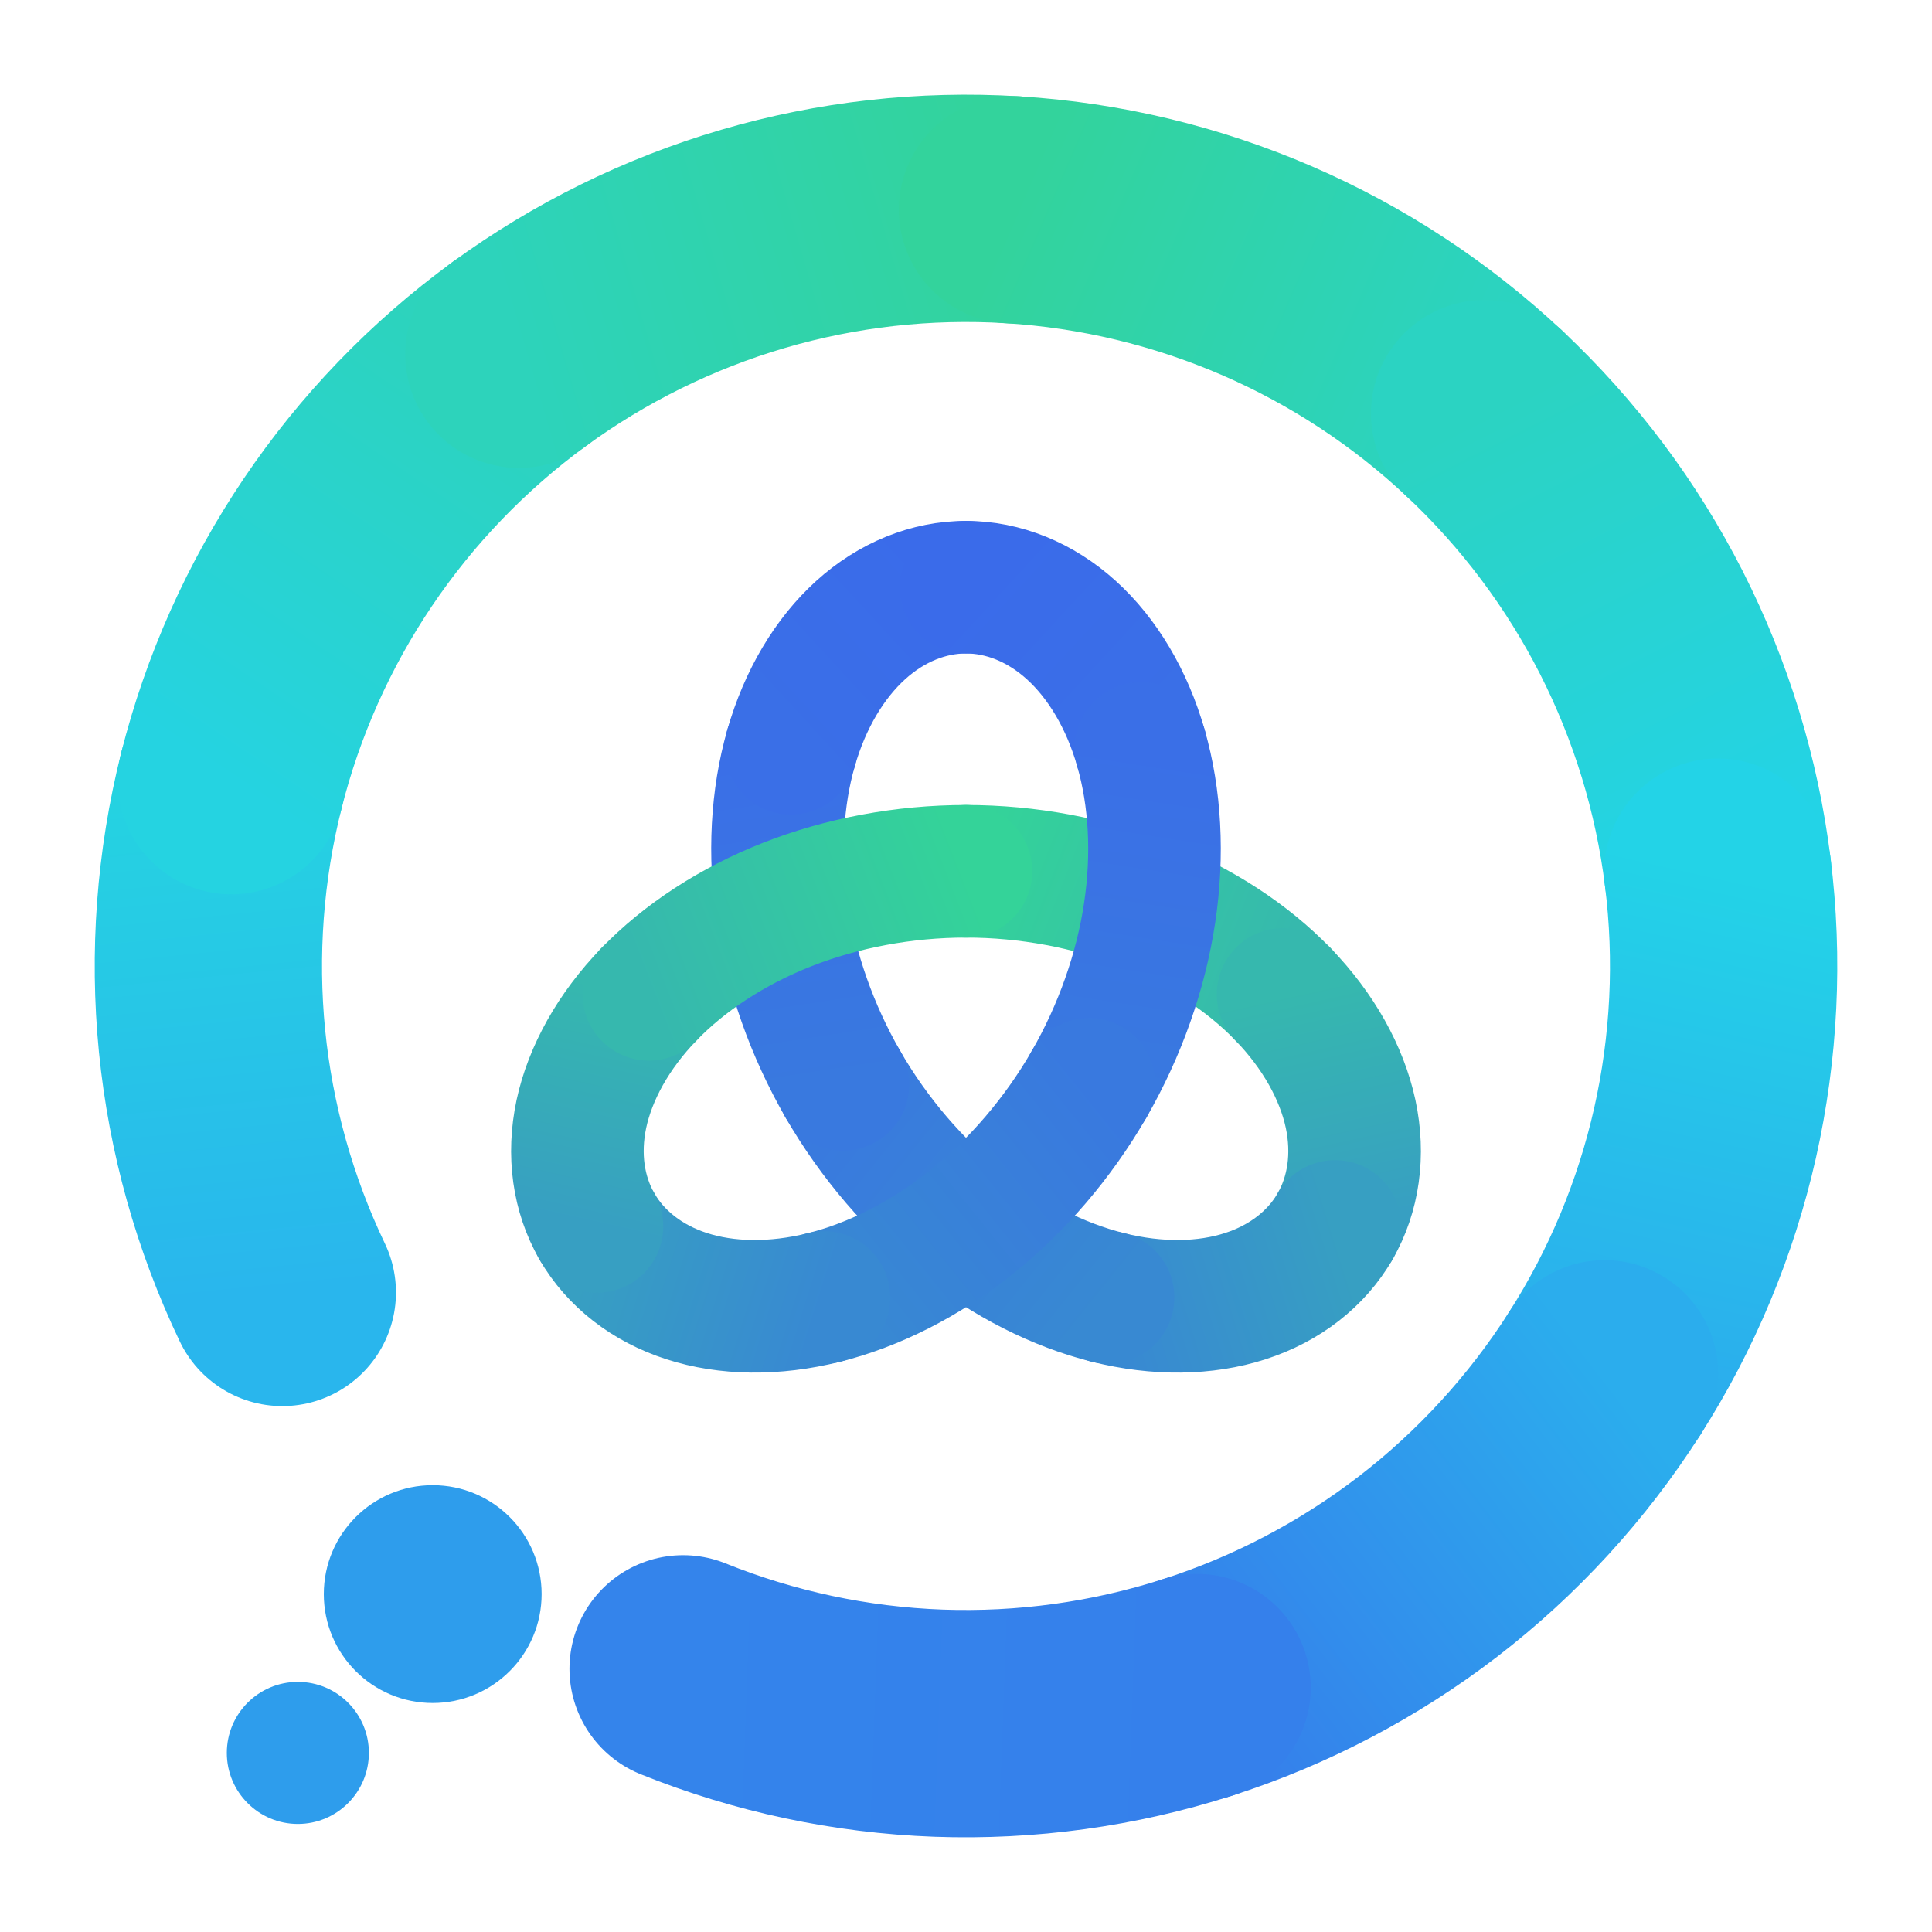
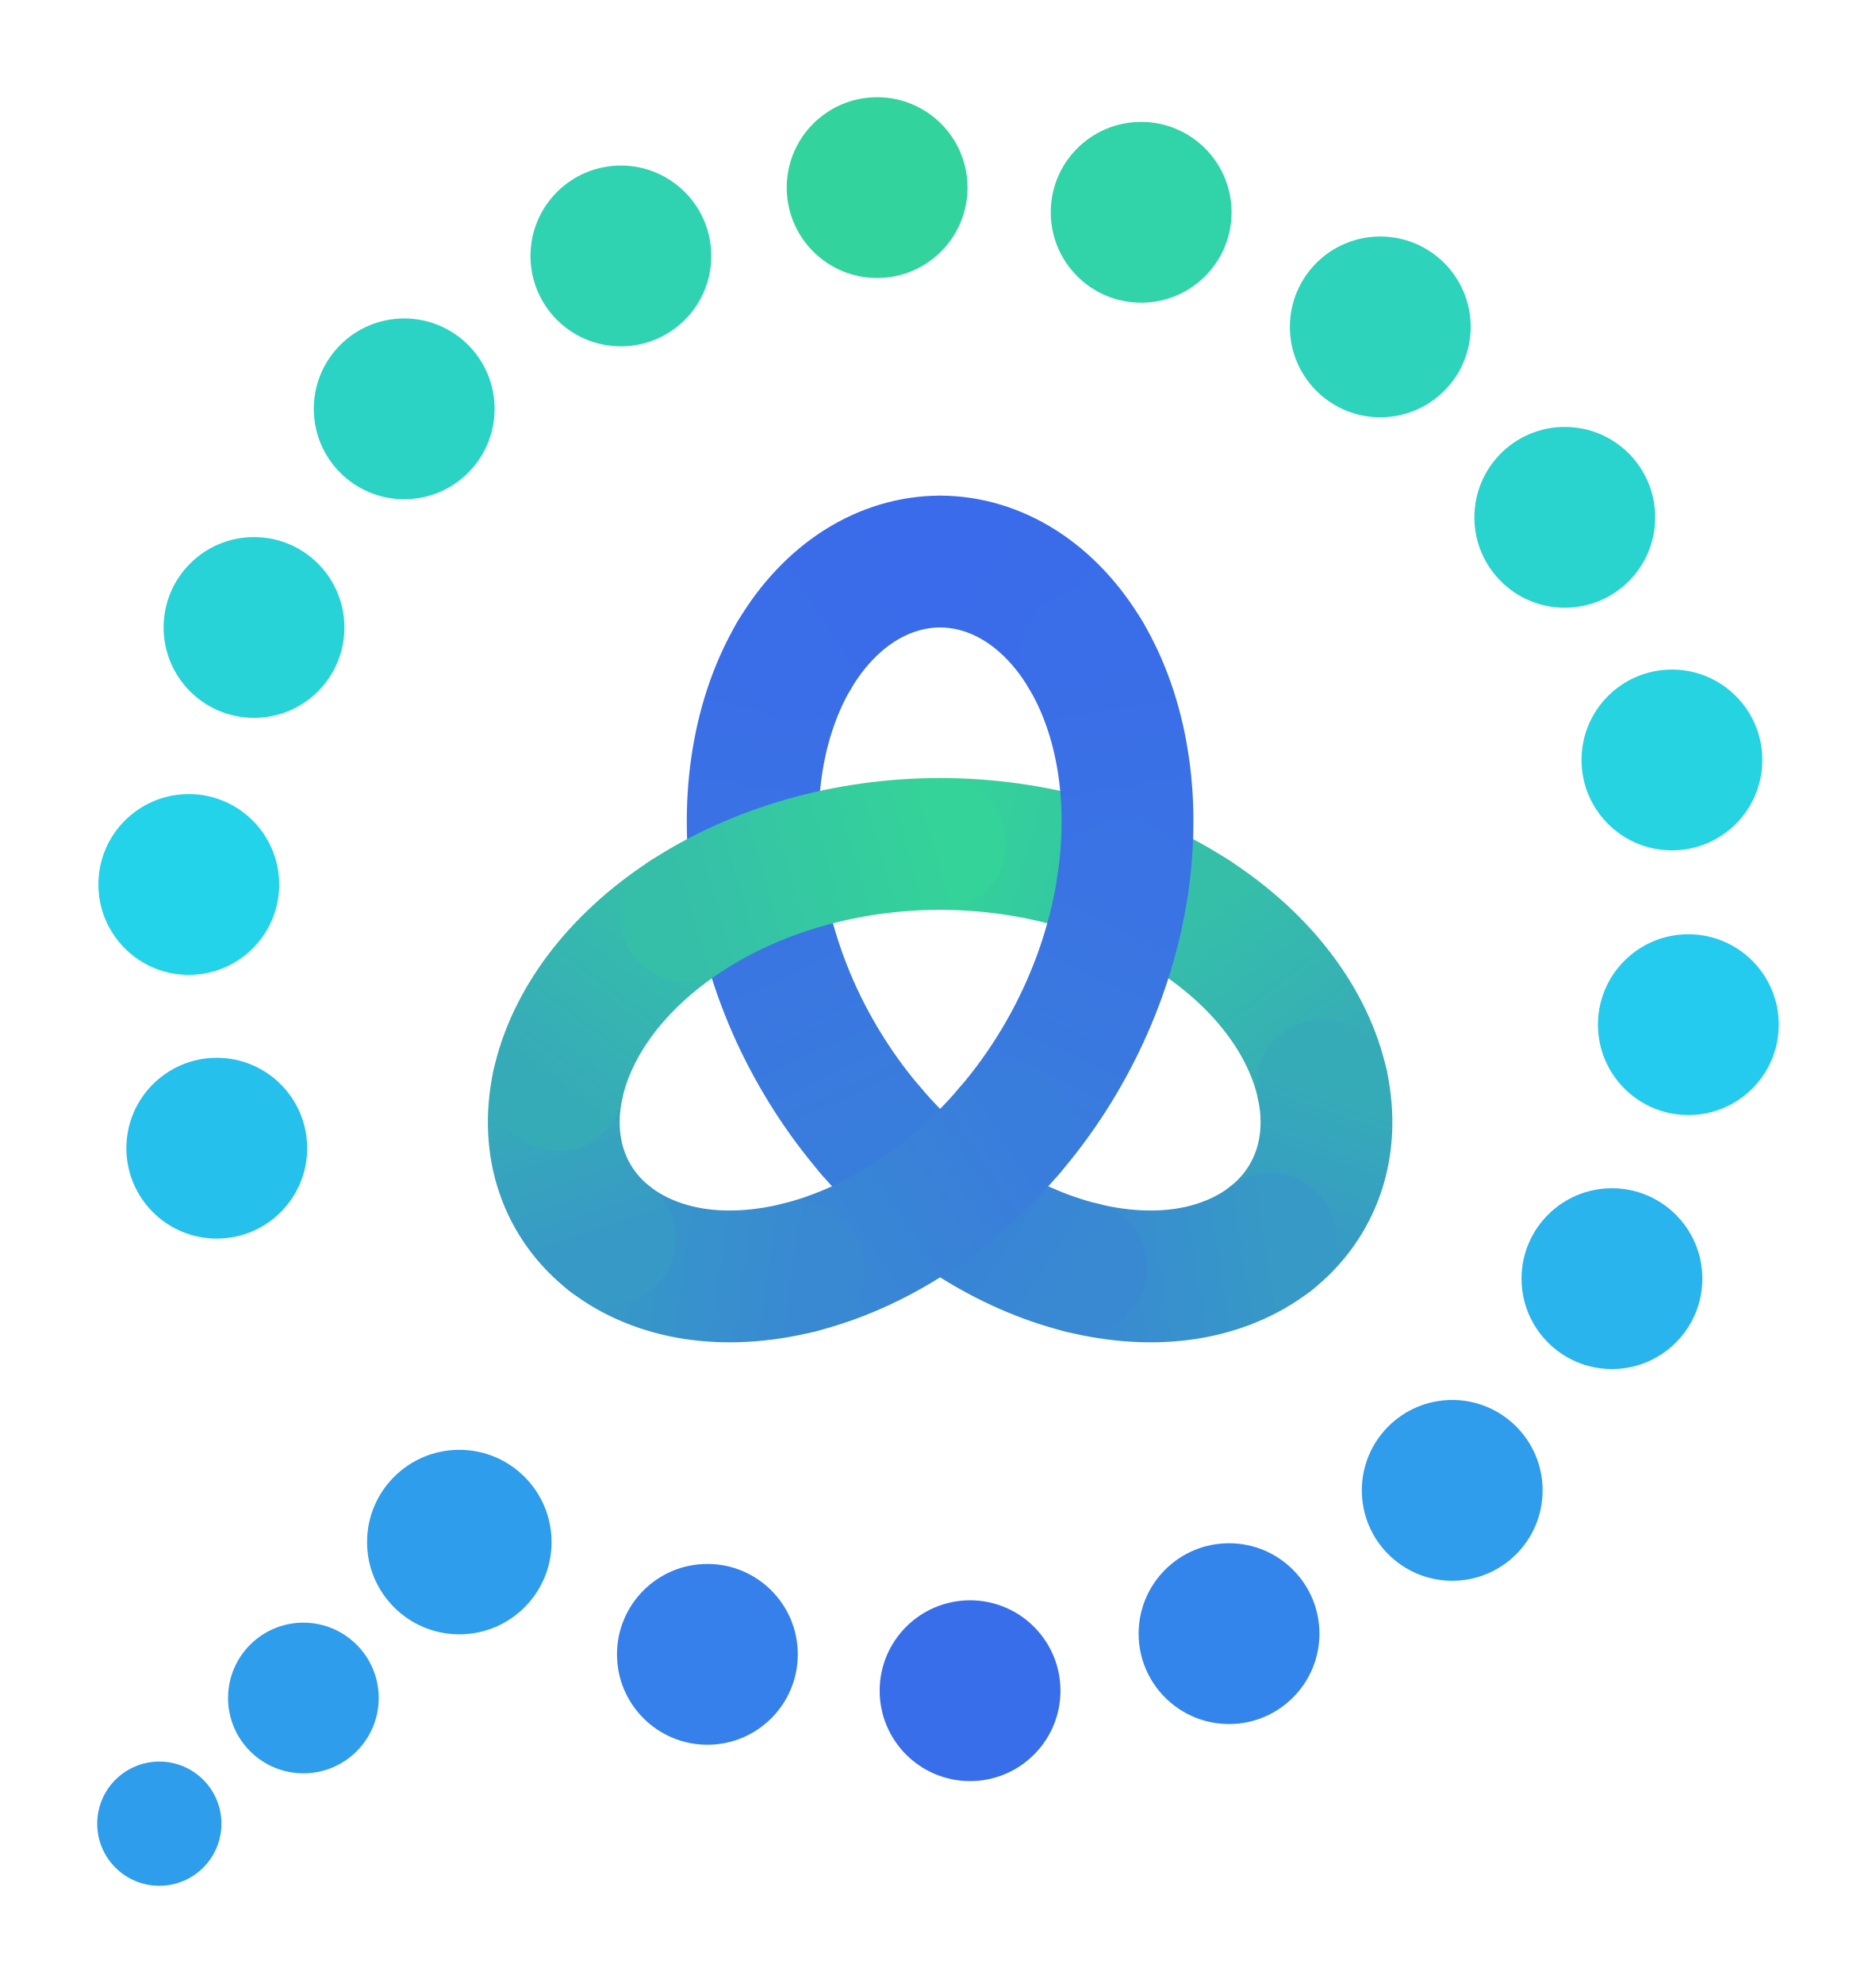
- <svg xmlns="http://www.w3.org/2000/svg" width="204" height="204" viewBox="0 0 204 204" role="img" aria-label="VereinsFlow">
+ <svg xmlns="http://www.w3.org/2000/svg" width="192.97" height="204" viewBox="0 0 192.97 204" role="img" aria-label="VereinsFlow">
  <defs>
-     <linearGradient id="vfkBweissb0" gradientUnits="userSpaceOnUse" x1="29.81" y1="136.47" x2="24.43" y2="82.43">
-       <stop offset="0" stop-color="#29B6ED" />
-       <stop offset="1" stop-color="#25D3E1" />
+     <linearGradient id="vfkP1weissk0" gradientUnits="userSpaceOnUse" x1="96.71" y1="86.82" x2="122.81" y2="94.23">
+       <stop offset="0" stop-color="#34D399" />
+       <stop offset="1" stop-color="#35BFA9" />
    </linearGradient>
-     <linearGradient id="vfkBweissb1" gradientUnits="userSpaceOnUse" x1="24.43" y1="82.43" x2="54.79" y2="37.41">
-       <stop offset="0" stop-color="#25D3E1" />
-       <stop offset="1" stop-color="#2DD3BB" />
+     <linearGradient id="vfkP1weissk1" gradientUnits="userSpaceOnUse" x1="122.81" y1="94.23" x2="136.04" y2="111.62">
+       <stop offset="0" stop-color="#35BFA9" />
+       <stop offset="1" stop-color="#36ABB8" />
    </linearGradient>
-     <linearGradient id="vfkBweissb2" gradientUnits="userSpaceOnUse" x1="54.79" y1="37.41" x2="106.91" y2="22.15">
-       <stop offset="0" stop-color="#2DD3BB" />
-       <stop offset="1" stop-color="#33D39C" />
+     <linearGradient id="vfkP1weissk2" gradientUnits="userSpaceOnUse" x1="136.04" y1="111.62" x2="130.68" y2="127.45">
+       <stop offset="0" stop-color="#36ABB8" />
+       <stop offset="1" stop-color="#3799C6" />
    </linearGradient>
-     <linearGradient id="vfkBweissb3" gradientUnits="userSpaceOnUse" x1="106.91" y1="22.15" x2="156.76" y2="43.68">
-       <stop offset="0" stop-color="#33D39C" />
-       <stop offset="1" stop-color="#2BD3C2" />
-     </linearGradient>
-     <linearGradient id="vfkBweissb4" gradientUnits="userSpaceOnUse" x1="156.76" y1="43.68" x2="181.38" y2="92.09">
-       <stop offset="0" stop-color="#2BD3C2" />
-       <stop offset="1" stop-color="#23D3E7" />
-     </linearGradient>
-     <linearGradient id="vfkBweissb5" gradientUnits="userSpaceOnUse" x1="181.38" y1="92.09" x2="169.42" y2="145.06">
-       <stop offset="0" stop-color="#23D3E7" />
-       <stop offset="1" stop-color="#2BADED" />
-     </linearGradient>
-     <linearGradient id="vfkBweissb6" gradientUnits="userSpaceOnUse" x1="169.42" y1="145.06" x2="126.4" y2="178.19">
-       <stop offset="0" stop-color="#2BADED" />
-       <stop offset="1" stop-color="#3580EB" />
-     </linearGradient>
-     <linearGradient id="vfkBweissb7" gradientUnits="userSpaceOnUse" x1="126.4" y1="178.19" x2="72.13" y2="176.21">
-       <stop offset="0" stop-color="#3580EB" />
-       <stop offset="1" stop-color="#3484EB" />
-     </linearGradient>
-     <linearGradient id="vfkBweissk0" gradientUnits="userSpaceOnUse" x1="102" y1="92" x2="135.48" y2="104.99">
-       <stop offset="0" stop-color="#34D399" />
-       <stop offset="1" stop-color="#36B8AE" />
-     </linearGradient>
-     <linearGradient id="vfkBweissk1" gradientUnits="userSpaceOnUse" x1="135.48" y1="104.99" x2="140.97" y2="129.5">
-       <stop offset="0" stop-color="#36B8AE" />
-       <stop offset="1" stop-color="#379FC2" />
-     </linearGradient>
-     <linearGradient id="vfkBweissk2" gradientUnits="userSpaceOnUse" x1="140.97" y1="129.5" x2="117" y2="137">
-       <stop offset="0" stop-color="#379FC2" />
+     <linearGradient id="vfkP1weissk3" gradientUnits="userSpaceOnUse" x1="130.68" y1="127.45" x2="111.24" y2="130.4">
+       <stop offset="0" stop-color="#3799C6" />
      <stop offset="1" stop-color="#3889D2" />
    </linearGradient>
-     <linearGradient id="vfkBweissk3" gradientUnits="userSpaceOnUse" x1="117" y1="137" x2="89.01" y2="114.5">
+     <linearGradient id="vfkP1weissk4" gradientUnits="userSpaceOnUse" x1="111.24" y1="130.4" x2="89.59" y2="116.33">
      <stop offset="0" stop-color="#3889D2" />
-       <stop offset="1" stop-color="#3979DF" />
+       <stop offset="1" stop-color="#397DDC" />
    </linearGradient>
-     <linearGradient id="vfkBweissk4" gradientUnits="userSpaceOnUse" x1="89.01" y1="114.5" x2="83.52" y2="79.01">
-       <stop offset="0" stop-color="#3979DF" />
-       <stop offset="1" stop-color="#3A6FE7" />
+     <linearGradient id="vfkP1weissk5" gradientUnits="userSpaceOnUse" x1="89.59" y1="116.33" x2="77.93" y2="91.08">
+       <stop offset="0" stop-color="#397DDC" />
+       <stop offset="1" stop-color="#3A73E4" />
    </linearGradient>
-     <linearGradient id="vfkBweissk5" gradientUnits="userSpaceOnUse" x1="83.52" y1="79.01" x2="102" y2="62">
-       <stop offset="0" stop-color="#3A6FE7" />
+     <linearGradient id="vfkP1weissk6" gradientUnits="userSpaceOnUse" x1="77.93" y1="91.08" x2="81.72" y2="67.38">
+       <stop offset="0" stop-color="#3A73E4" />
+       <stop offset="1" stop-color="#3A6DE8" />
+     </linearGradient>
+     <linearGradient id="vfkP1weissk7" gradientUnits="userSpaceOnUse" x1="81.72" y1="67.38" x2="96.71" y2="57.77">
+       <stop offset="0" stop-color="#3A6DE8" />
      <stop offset="1" stop-color="#3A6BEA" />
    </linearGradient>
-     <linearGradient id="vfkBweissk6" gradientUnits="userSpaceOnUse" x1="102" y1="62" x2="120.48" y2="79.01">
+     <linearGradient id="vfkP1weissk8" gradientUnits="userSpaceOnUse" x1="96.71" y1="57.77" x2="111.69" y2="67.38">
      <stop offset="0" stop-color="#3A6BEA" />
-       <stop offset="1" stop-color="#3A6FE7" />
+       <stop offset="1" stop-color="#3A6DE8" />
    </linearGradient>
-     <linearGradient id="vfkBweissk7" gradientUnits="userSpaceOnUse" x1="120.48" y1="79.01" x2="114.99" y2="114.5">
-       <stop offset="0" stop-color="#3A6FE7" />
-       <stop offset="1" stop-color="#3979DF" />
+     <linearGradient id="vfkP1weissk9" gradientUnits="userSpaceOnUse" x1="111.69" y1="67.38" x2="115.49" y2="91.08">
+       <stop offset="0" stop-color="#3A6DE8" />
+       <stop offset="1" stop-color="#3A73E4" />
    </linearGradient>
-     <linearGradient id="vfkBweissk8" gradientUnits="userSpaceOnUse" x1="114.99" y1="114.5" x2="87" y2="137">
-       <stop offset="0" stop-color="#3979DF" />
+     <linearGradient id="vfkP1weissk10" gradientUnits="userSpaceOnUse" x1="115.49" y1="91.08" x2="103.83" y2="116.33">
+       <stop offset="0" stop-color="#3A73E4" />
+       <stop offset="1" stop-color="#397DDC" />
+     </linearGradient>
+     <linearGradient id="vfkP1weissk11" gradientUnits="userSpaceOnUse" x1="103.83" y1="116.33" x2="82.18" y2="130.4">
+       <stop offset="0" stop-color="#397DDC" />
      <stop offset="1" stop-color="#3889D2" />
    </linearGradient>
-     <linearGradient id="vfkBweissk9" gradientUnits="userSpaceOnUse" x1="87" y1="137" x2="63.03" y2="129.5">
+     <linearGradient id="vfkP1weissk12" gradientUnits="userSpaceOnUse" x1="82.18" y1="130.4" x2="62.74" y2="127.45">
      <stop offset="0" stop-color="#3889D2" />
-       <stop offset="1" stop-color="#379FC2" />
+       <stop offset="1" stop-color="#3799C6" />
    </linearGradient>
-     <linearGradient id="vfkBweissk10" gradientUnits="userSpaceOnUse" x1="63.03" y1="129.5" x2="68.52" y2="104.99">
-       <stop offset="0" stop-color="#379FC2" />
-       <stop offset="1" stop-color="#36B8AE" />
+     <linearGradient id="vfkP1weissk13" gradientUnits="userSpaceOnUse" x1="62.74" y1="127.45" x2="57.38" y2="111.62">
+       <stop offset="0" stop-color="#3799C6" />
+       <stop offset="1" stop-color="#36ABB8" />
    </linearGradient>
-     <linearGradient id="vfkBweissk11" gradientUnits="userSpaceOnUse" x1="68.52" y1="104.99" x2="102" y2="92">
-       <stop offset="0" stop-color="#36B8AE" />
+     <linearGradient id="vfkP1weissk14" gradientUnits="userSpaceOnUse" x1="57.38" y1="111.62" x2="70.6" y2="94.23">
+       <stop offset="0" stop-color="#36ABB8" />
+       <stop offset="1" stop-color="#35BFA9" />
+     </linearGradient>
+     <linearGradient id="vfkP1weissk15" gradientUnits="userSpaceOnUse" x1="70.6" y1="94.23" x2="96.71" y2="86.82">
+       <stop offset="0" stop-color="#35BFA9" />
      <stop offset="1" stop-color="#34D399" />
    </linearGradient>
  </defs>
-   <g fill="none" stroke-width="24" stroke-linecap="round">
-     <path d="M29.81 136.47C25.82 128.12 23.31 119.14 22.39 109.92C21.48 100.71 22.17 91.41 24.43 82.43" stroke="url(#vfkBweissb0)" />
-     <path d="M24.43 82.43C26.69 73.46 30.5 64.94 35.67 57.27C40.85 49.59 47.32 42.87 54.79 37.41" stroke="url(#vfkBweissb1)" />
-     <path d="M54.79 37.41C62.27 31.95 70.63 27.83 79.52 25.22C88.4 22.62 97.67 21.58 106.91 22.15" stroke="url(#vfkBweissb2)" />
-     <path d="M106.91 22.15C116.15 22.72 125.22 24.89 133.72 28.56C142.22 32.23 150.02 37.35 156.76 43.68" stroke="url(#vfkBweissb3)" />
-     <path d="M156.76 43.68C163.51 50.02 169.11 57.48 173.31 65.73C177.5 73.98 180.24 82.9 181.38 92.09" stroke="url(#vfkBweissb4)" />
-     <path d="M181.38 92.09C182.53 101.27 182.07 110.59 180.04 119.62C178 128.65 174.41 137.26 169.42 145.06" stroke="url(#vfkBweissb5)" />
-     <path d="M169.42 145.06C164.44 152.86 158.14 159.74 150.81 165.39C143.47 171.03 135.21 175.37 126.4 178.19" stroke="url(#vfkBweissb6)" />
-     <path d="M126.4 178.19C117.58 181.01 108.34 182.28 99.09 181.95C89.84 181.61 80.72 179.67 72.13 176.21" stroke="url(#vfkBweissb7)" />
-   </g>
-   <circle cx="45.69" cy="168.32" r="11.5" fill="#2E9DEC" />
-   <circle cx="31.45" cy="185.09" r="7.5" fill="#2E9DEC" />
-   <g fill="none" stroke-width="14" stroke-linecap="round" stroke-linejoin="round">
-     <path d="M102 92C108.54 92 115.08 93.23 120.88 95.51C126.68 97.79 131.73 101.11 135.48 104.99" stroke="url(#vfkBweissk0)" />
-     <path d="M135.48 104.99C139.23 108.87 141.68 113.3 142.61 117.61C143.53 121.92 142.93 126.1 140.97 129.5" stroke="url(#vfkBweissk1)" />
-     <path d="M140.97 129.5C139.01 132.9 135.68 135.51 131.49 136.86C127.29 138.22 122.24 138.31 117 137" stroke="url(#vfkBweissk2)" />
-     <path d="M117 137C111.76 135.69 106.36 132.98 101.49 129.1C96.62 125.22 92.28 120.17 89.01 114.5" stroke="url(#vfkBweissk3)" />
-     <path d="M89.01 114.5C85.74 108.83 83.53 102.55 82.61 96.39C81.68 90.23 82.03 84.2 83.52 79.01" stroke="url(#vfkBweissk4)" />
-     <path d="M83.52 79.01C85 73.82 87.61 69.49 90.88 66.53C94.15 63.57 98.07 62 102 62" stroke="url(#vfkBweissk5)" />
-     <path d="M102 62C105.93 62 109.85 63.57 113.12 66.53C116.39 69.49 119 73.82 120.48 79.01" stroke="url(#vfkBweissk6)" />
-     <path d="M120.48 79.01C121.97 84.2 122.32 90.23 121.39 96.39C120.47 102.55 118.26 108.83 114.99 114.5" stroke="url(#vfkBweissk7)" />
-     <path d="M114.99 114.5C111.72 120.17 107.38 125.22 102.51 129.1C97.64 132.98 92.24 135.69 87 137" stroke="url(#vfkBweissk8)" />
-     <path d="M87 137C81.76 138.31 76.71 138.22 72.51 136.86C68.32 135.51 64.99 132.9 63.03 129.5" stroke="url(#vfkBweissk9)" />
-     <path d="M63.03 129.5C61.07 126.1 60.47 121.92 61.39 117.61C62.32 113.3 64.77 108.87 68.52 104.99" stroke="url(#vfkBweissk10)" />
-     <path d="M68.52 104.99C72.27 101.11 77.32 97.79 83.12 95.51C88.92 93.23 95.46 92 102 92" stroke="url(#vfkBweissk11)" />
+   <circle cx="22.3" cy="118.12" r="9.3" fill="#26C0ED" />
+   <circle cx="19.42" cy="90.99" r="9.3" fill="#23D3EA" />
+   <circle cx="26.13" cy="64.55" r="9.3" fill="#27D3D7" />
+   <circle cx="41.58" cy="42.06" r="9.3" fill="#2BD3C4" />
+   <circle cx="63.87" cy="26.33" r="9.3" fill="#2FD3B1" />
+   <circle cx="90.23" cy="19.3" r="9.3" fill="#33D39E" />
+   <circle cx="117.39" cy="21.84" r="9.3" fill="#31D3A8" />
+   <circle cx="141.99" cy="33.63" r="9.3" fill="#2DD3BB" />
+   <circle cx="160.97" cy="53.22" r="9.3" fill="#29D3CE" />
+   <circle cx="171.99" cy="78.18" r="9.3" fill="#25D3E1" />
+   <circle cx="173.68" cy="105.41" r="9.3" fill="#24CBEE" />
+   <circle cx="165.82" cy="131.54" r="9.3" fill="#29B4ED" />
+   <circle cx="149.39" cy="153.32" r="9.3" fill="#2F9DEC" />
+   <circle cx="126.43" cy="168.06" r="9.3" fill="#3485EB" />
+   <circle cx="99.79" cy="173.93" r="9.3" fill="#396EEA" />
+   <circle cx="72.77" cy="170.19" r="9.3" fill="#3580EB" />
+   <circle cx="47.25" cy="158.64" r="9.49" fill="#2E9DEC" />
+   <circle cx="31.21" cy="174.68" r="7.75" fill="#2E9DEC" />
+   <circle cx="16.39" cy="187.61" r="6.39" fill="#2E9DEC" />
+   <g fill="none" stroke-width="13.56" stroke-linecap="round" stroke-linejoin="round">
+     <path d="M96.71 86.82C101.46 86.82 106.22 87.48 110.66 88.75C115.11 90.02 119.25 91.9 122.81 94.23" stroke="url(#vfkP1weissk0)" />
+     <path d="M122.81 94.23C126.38 96.55 129.38 99.32 131.62 102.31C133.87 105.29 135.36 108.49 136.04 111.62" stroke="url(#vfkP1weissk1)" />
+     <path d="M136.04 111.62C136.71 114.75 136.56 117.82 135.63 120.54C134.7 123.26 133 125.64 130.68 127.45" stroke="url(#vfkP1weissk2)" />
+     <path d="M130.68 127.45C128.35 129.26 125.4 130.5 122.08 131.03C118.75 131.55 115.04 131.35 111.24 130.4" stroke="url(#vfkP1weissk3)" />
+     <path d="M111.24 130.4C107.43 129.45 103.54 127.75 99.84 125.36C96.14 122.97 92.64 119.9 89.59 116.33" stroke="url(#vfkP1weissk4)" />
+     <path d="M89.59 116.33C86.53 112.77 83.93 108.7 81.94 104.4C79.96 100.09 78.6 95.55 77.93 91.08" stroke="url(#vfkP1weissk5)" />
+     <path d="M77.93 91.08C77.25 86.6 77.27 82.19 77.94 78.15C78.6 74.11 79.91 70.44 81.72 67.38" stroke="url(#vfkP1weissk6)" />
+     <path d="M81.72 67.38C83.53 64.33 85.84 61.9 88.42 60.26C91.01 58.62 93.86 57.77 96.71 57.77" stroke="url(#vfkP1weissk7)" />
+     <path d="M96.71 57.77C99.56 57.77 102.41 58.62 104.99 60.26C107.57 61.9 109.88 64.33 111.69 67.38" stroke="url(#vfkP1weissk8)" />
+     <path d="M111.69 67.38C113.51 70.44 114.82 74.11 115.48 78.15C116.15 82.19 116.16 86.6 115.49 91.08" stroke="url(#vfkP1weissk9)" />
+     <path d="M115.49 91.08C114.82 95.55 113.46 100.09 111.47 104.4C109.49 108.7 106.89 112.77 103.83 116.33" stroke="url(#vfkP1weissk10)" />
+     <path d="M103.83 116.33C100.78 119.9 97.28 122.97 93.58 125.36C89.88 127.75 85.98 129.45 82.18 130.4" stroke="url(#vfkP1weissk11)" />
+     <path d="M82.18 130.4C78.38 131.35 74.67 131.55 71.34 131.03C68.01 130.5 65.07 129.26 62.74 127.45" stroke="url(#vfkP1weissk12)" />
+     <path d="M62.74 127.45C60.42 125.64 58.71 123.26 57.79 120.54C56.86 117.82 56.71 114.75 57.38 111.62" stroke="url(#vfkP1weissk13)" />
+     <path d="M57.38 111.62C58.05 108.49 59.55 105.29 61.79 102.31C64.04 99.32 67.04 96.55 70.6 94.23" stroke="url(#vfkP1weissk14)" />
+     <path d="M70.6 94.23C74.17 91.9 78.31 90.02 82.76 88.75C87.2 87.48 91.95 86.82 96.71 86.82" stroke="url(#vfkP1weissk15)" />
  </g>
</svg>
